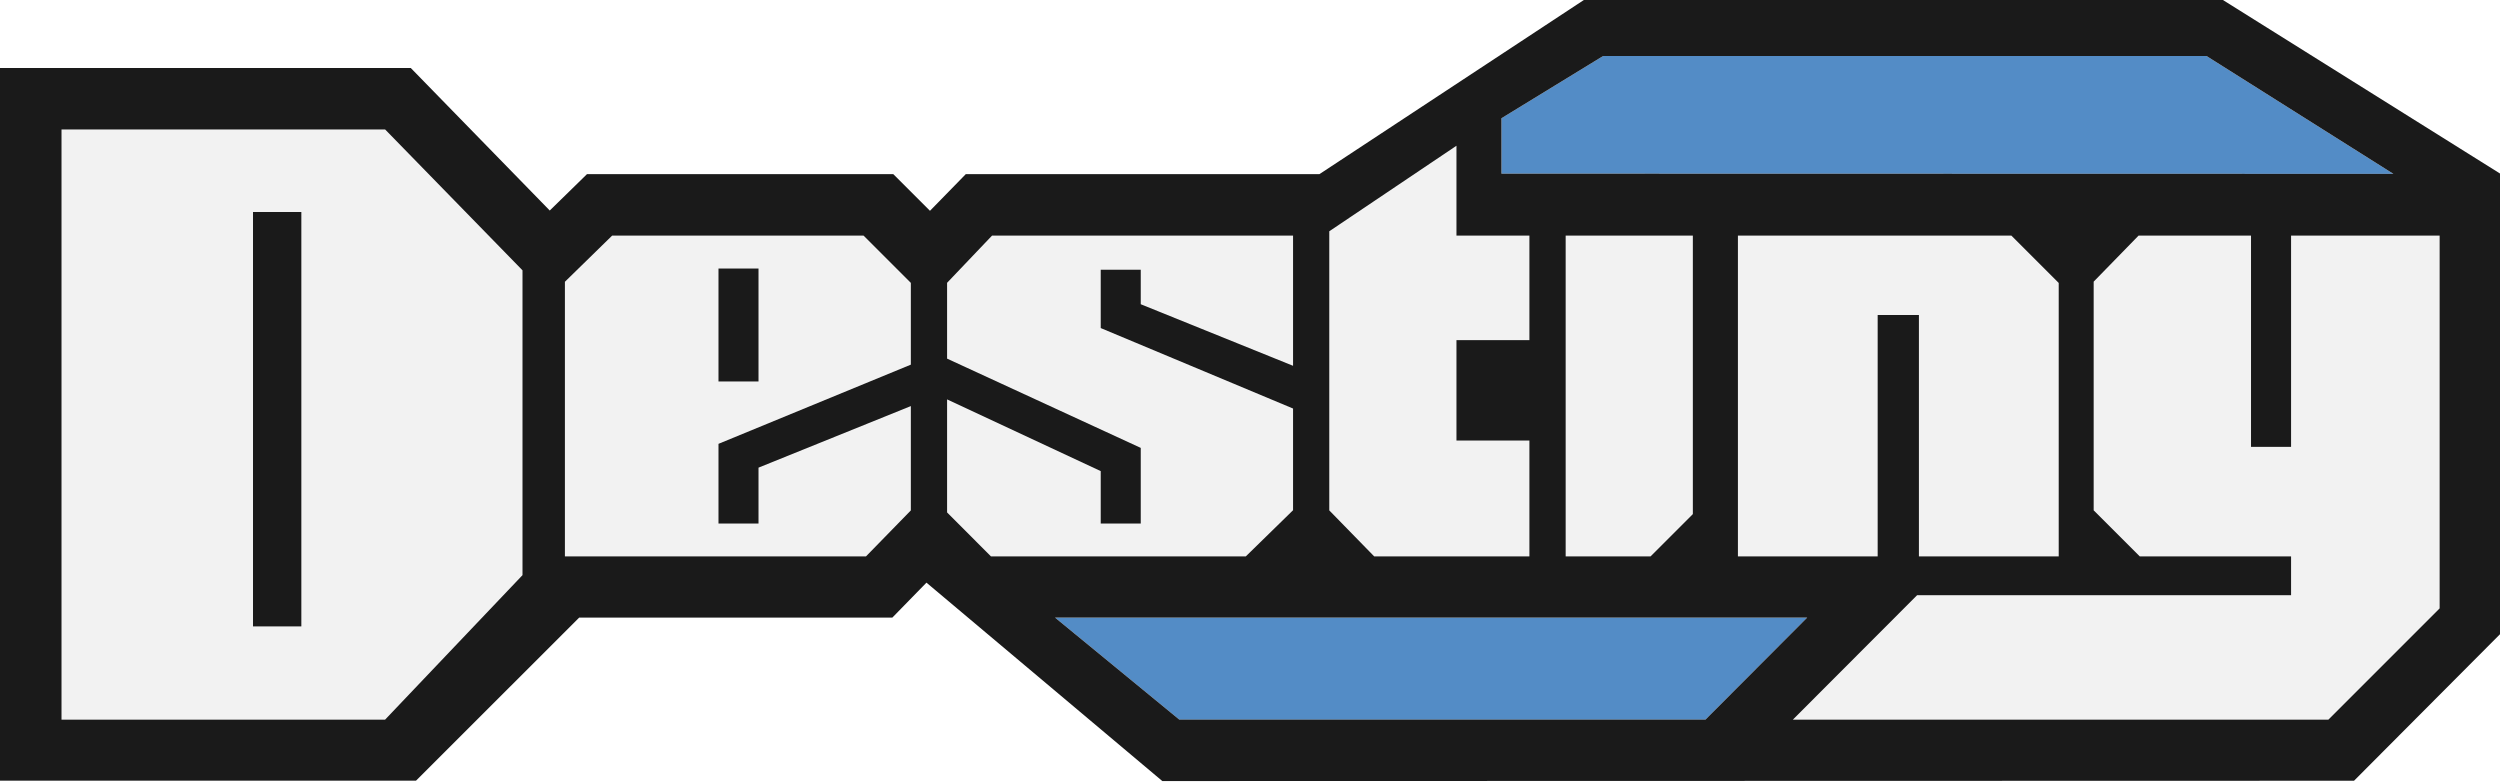
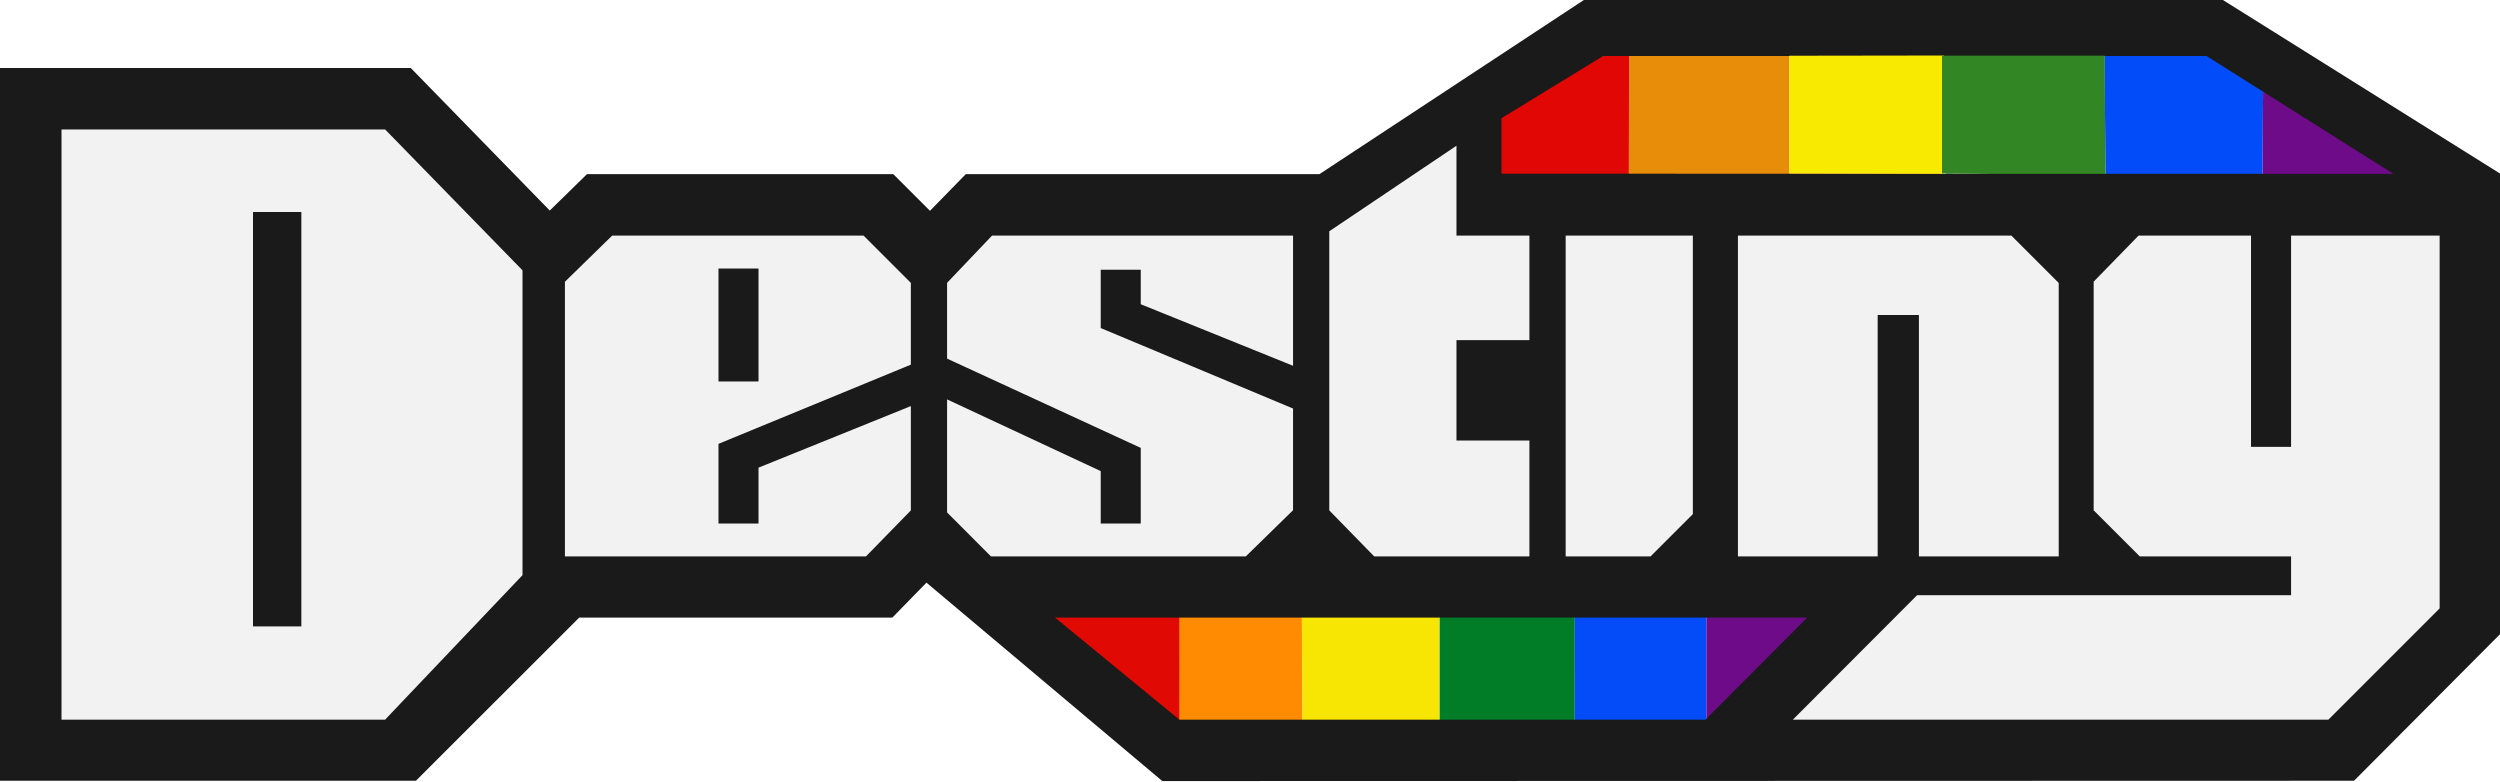
- <svg xmlns="http://www.w3.org/2000/svg" width="701" height="219">
-   <g>
-     <g stroke="null" id="svg_1">
-       <polygon stroke="null" id="svg_1" points="506.744,173.171 295.827,173.171 330.681,201.786 478.212,201.786 " fill="#538CC6" />
-       <polygon stroke="null" id="svg_2" points="449.509,15.708 421.003,33.157 421.003,48.696 671.101,48.752 618.704,15.708 " fill="#538CC6" />
-       <path stroke="null" id="svg_3" d="m701.07,48.7l-77.768,-48.7l-179.187,0l-74.148,48.83l-99.162,0l-10.04,10.279l-10.288,-10.279l-85.889,0l-10.436,10.201l-38.969,-39.965l-115.183,0l0,199.841l116.64,0l45.768,-45.737l87.808,0l9.562,-9.797l66.135,55.634l334.156,-0.087l41.118,-41.274l0,-128.951l-0.117,0l0,0.004zm-251.56,-32.992l169.195,0l52.398,33.044l-250.099,-0.057l0,-15.539l28.507,-17.448zm-153.682,157.462l210.912,0l-28.533,28.615l-147.527,0l-34.853,-28.615z" fill="#1A1A1A" />
-       <g stroke="null" id="svg_11">
-         <path stroke="null" id="svg_4" d="m17.248,36.311l0,165.475l90.735,0l38.525,-40.513l0,-85.476l-38.508,-39.486l-90.753,0zm53.694,23.134l13.555,0l0,116.197l-13.555,0l0,-116.197z" fill="#F2F2F2" />
-         <path stroke="null" id="svg_5" d="m212.687,146.791l-11.223,0l0,-22.338l53.937,-22.207l0,-22.93l-13.264,-13.255l-70.485,0l-13.251,12.946l0,64.091l0,12.92l84.415,0l12.585,-12.898l0,-29.255l-42.714,17.261l0,15.665zm-11.223,-71.503l11.223,0l0,31.669l-11.223,0l0,-31.669z" fill="#F2F2F2" />
-         <polygon stroke="null" id="svg_6" points="362.572,114.552 308.643,91.988 308.643,75.636 319.866,75.636 319.866,85.306 362.572,102.568 362.572,66.057 278.174,66.057 265.563,79.299 265.563,100.558 319.866,125.589 319.866,146.791 308.643,146.791 308.643,132.097 265.563,111.986 265.563,143.685 277.866,156.014 349.321,156.014 362.572,143.068 " fill="#F2F2F2" />
-         <polygon stroke="null" id="svg_7" points="428.846,156.014 428.846,123.522 408.392,123.522 408.392,95.381 428.846,95.381 428.846,66.057 408.392,66.057 408.392,40.865 372.729,64.848 372.729,143.115 385.323,156.014 " fill="#F2F2F2" />
-         <polygon stroke="null" id="svg_8" points="474.675,66.057 439.012,66.057 439.012,156.014 462.812,156.014 474.675,144.155 " fill="#F2F2F2" />
-         <polygon stroke="null" id="svg_9" points="487.312,66.057 487.312,156.014 526.498,156.014 526.498,88.334 538.065,88.334 538.065,156.014 577.264,156.014 577.264,79.338 563.983,66.057 " fill="#F2F2F2" />
-         <polygon stroke="null" id="svg_10" points="631.184,66.057 599.659,66.057 587.065,78.973 587.065,143.098 599.994,156.014 642.417,156.014 642.417,166.885 537.565,166.885 502.72,201.786 652.883,201.786 684.074,170.591 684.074,66.057 642.417,66.057 642.417,125.293 631.184,125.293 " fill="#F2F2F2" />
-       </g>
+ <svg xmlns="http://www.w3.org/2000/svg" version="1.1" id="Layer_1" x="0px" y="0px" width="701px" height="219px" viewBox="0 0 701 219" enable-background="new 0 0 701 219" xml:space="preserve">
+   <path fill-rule="evenodd" clip-rule="evenodd" fill="#E88D09" d="M544.534,48.604c-14.083,0-28.163,0-42.806,0  c0-11.57,0-22.272,0-32.974c-0.672,0.005-1.346,0.009-2.016,0.014c-13.014,0-26.029-0.002-39.042-0.002c0,8.015,0,16.031,0,24.211  c0-8.181,0-16.196-0.001-24.211c-1.291,0.012-2.581,0.024-3.874,0.038c-0.023,11.133-0.047,22.266-0.068,33.398  c1.535,0.107,3.07,0.3,4.604,0.303c27.757,0.037,55.513,0.052,83.269,0.071C544.739,49.158,544.719,48.874,544.534,48.604z" />
+   <path fill-rule="evenodd" clip-rule="evenodd" fill="#024CF9" d="M634.418,49.186c-14.684,0.022-29.366,0.046-44.047,0.069  c-0.082-11.215-0.171-22.433-0.254-33.651c10.076-0.054,20.237-0.91,30.188,0.175c4.959,0.542,9.529,4.636,14.275,7.122  C634.525,31.662,634.473,40.423,634.418,49.186z" />
+   <path fill-rule="evenodd" clip-rule="evenodd" fill="#E00704" d="M456.728,49.078c-12.251,0-24.504,0-36.988,0  c0-5.387,0-10.302,0-15.866c9.085-5.554,18.382-11.568,28.046-16.915c2.389-1.321,5.979-0.471,9.011-0.617  C456.772,26.813,456.749,37.945,456.728,49.078z" />
+   <path fill-rule="evenodd" clip-rule="evenodd" fill="#6E0B89" d="M634.418,49.186c0.055-8.763,0.107-17.524,0.163-26.285  c13.521,8.418,27.038,16.835,40.557,25.253c-0.146,0.343-0.294,0.687-0.441,1.032C661.271,49.186,647.844,49.186,634.418,49.186z" />
+   <path fill-rule="evenodd" clip-rule="evenodd" fill="#328624" d="M590.117,15.604c-14.005,0.008-43.403,0.125-44.409,0.104  c0.088,4.596,0.271,26.598,0,33.015c2.508-0.354,28.695,0.546,40.166,0.553c1.495-0.008,2.995-0.015,4.497-0.021  C590.289,38.04,590.2,26.823,590.117,15.604z" />
+   <path fill-rule="evenodd" clip-rule="evenodd" fill="#FE8B01" d="M365.047,173.288c0.055,9.653,0.11,19.308,0.171,28.964  c-7.179,0.028-14.357,0.057-21.537,0.082c-0.334,0.002-0.669,0.002-1.004,0.003c-3.918-0.071-7.839-0.144-11.757-0.214  c-0.145-0.242-0.355-0.402-0.63-0.477c-0.222-0.4-0.444-0.8-0.665-1.198c0.036-9.448,0.071-18.898,0.105-28.349  c11.72,0.063,23.44,0.121,35.159,0.182C364.91,172.623,364.962,172.957,365.047,173.288z" />
+   <path fill-rule="evenodd" clip-rule="evenodd" fill="#F7E603" d="M403.695,202.125c-12.826-0.067-25.651-0.137-38.478-0.205  c-0.06-9.55-0.115-19.098-0.169-28.645c0.343-0.326,0.684-0.653,1.027-0.977c12.541-0.042,25.077-0.089,37.617-0.133  C403.691,182.152,403.693,192.141,403.695,202.125z" />
+   <path fill-rule="evenodd" clip-rule="evenodd" fill="#007D26" d="M403.695,202.125c-0.002-9.984-0.004-19.973-0.002-29.959  c12.627-0.001,25.254-0.003,37.882-0.009c0,9.993-0.004,19.985-0.006,29.979C428.945,202.133,416.32,202.13,403.695,202.125z" />
+   <path fill-rule="evenodd" clip-rule="evenodd" fill="#034CF7" d="M441.569,202.136c0.002-9.993,0.006-19.985,0.006-29.979  c12.3,0.018,24.601,0.036,36.896,0.051c-0.002,9.958,0,19.919,0.002,29.876C466.174,202.1,453.87,202.117,441.569,202.136z" />
+   <path fill-rule="evenodd" clip-rule="evenodd" fill="#E00904" d="M330.669,172.1c0.012,10.15,0.038,20.23,0,30.237  c-4.169-3.016-8.58-6.086-12.592-9.294c-8.099-6.481-16.045-13.153-23.6-20.943C306.541,172.1,318.605,172.1,330.669,172.1z" />
+   <path fill-rule="evenodd" clip-rule="evenodd" fill="#6E0B89" d="M513.949,172.24c-11.178,0.01-22.354,0.021-33.53,0.032  c-0.646-0.021-1.295-0.041-1.948-0.064c-0.002,9.958,0,19.919-0.002,29.876c0.648-0.021,1.302-0.041,1.95-0.063  c1.781-0.056,3.557-0.111,5.335-0.168c0.177-0.214,0.391-0.376,0.642-0.488c9.224-9.38,18.45-18.761,27.673-28.14  C514.01,172.897,513.973,172.57,513.949,172.24z" />
+   <g id="svg_1_1_">
+     <path id="svg_3" fill="#1A1A1A" d="M701.069,48.7L623.302,0H444.115l-74.148,48.831h-99.162l-10.04,10.279l-10.288-10.279h-85.889   l-10.436,10.201l-38.969-39.964H0v199.841h116.641l45.768-45.738h87.808l9.562-9.796l66.135,55.634l334.156-0.087l41.117-41.274   V48.695h-0.117V48.7L701.069,48.7z M449.51,15.708h169.194l52.397,33.043l-250.099-0.057V33.157L449.51,15.708L449.51,15.708z    M295.827,173.171H506.74l-28.533,28.615H330.681L295.827,173.171z" />
+     <g id="svg_11">
+       <path id="svg_4" fill="#F2F2F2" d="M17.249,36.311v165.476h90.735l38.525-40.513V75.797l-38.508-39.486H17.249z M70.942,59.445    h13.555v116.197H70.942V59.445z" />
+       <path id="svg_5" fill="#F2F2F2" d="M212.688,146.791h-11.224v-22.338l53.938-22.207v-22.93l-13.264-13.255h-70.485l-13.25,12.946    v64.09v12.92h84.415l12.585-12.898v-29.254l-42.714,17.262V146.791z M201.464,75.288h11.224v31.669h-11.224V75.288z" />
+       <polygon id="svg_6" fill="#F2F2F2" points="362.571,114.553 308.643,91.988 308.643,75.636 319.866,75.636 319.866,85.307     362.571,102.568 362.571,66.057 278.174,66.057 265.563,79.299 265.563,100.558 319.866,125.589 319.866,146.791 308.643,146.791     308.643,132.097 265.563,111.986 265.563,143.686 277.866,156.014 349.321,156.014 362.571,143.067   " />
+       <polygon id="svg_7" fill="#F2F2F2" points="428.846,156.014 428.846,123.522 408.392,123.522 408.392,95.381 428.846,95.381     428.846,66.057 408.392,66.057 408.392,40.865 372.729,64.848 372.729,143.115 385.323,156.014   " />
+       <polygon id="svg_8" fill="#F2F2F2" points="474.675,66.057 439.013,66.057 439.013,156.014 462.813,156.014 474.675,144.155   " />
+       <polygon id="svg_9" fill="#F2F2F2" points="487.313,66.057 487.313,156.014 526.498,156.014 526.498,88.334 538.065,88.334     538.065,156.014 577.265,156.014 577.265,79.338 563.983,66.057   " />
+       <polygon id="svg_10" fill="#F2F2F2" points="631.185,66.057 599.659,66.057 587.065,78.973 587.065,143.098 599.994,156.014     642.417,156.014 642.417,166.885 537.565,166.885 502.721,201.786 652.883,201.786 684.073,170.591 684.073,66.057     642.417,66.057 642.417,125.293 631.185,125.293   " />
    </g>
  </g>
+   <path fill-rule="evenodd" clip-rule="evenodd" fill="#F9EA02" d="M501.729,15.63c14.45-0.022,28.901-0.044,43.355-0.065  c0,4.748-0.393,26.596-0.393,33.158c-14.08,0-28.32-0.119-42.963-0.119C501.729,37.034,501.729,26.332,501.729,15.63z" />
+   <rect x="544.534" y="15.604" fill-rule="evenodd" clip-rule="evenodd" fill="#328624" width="45.583" height="33" />
</svg>
